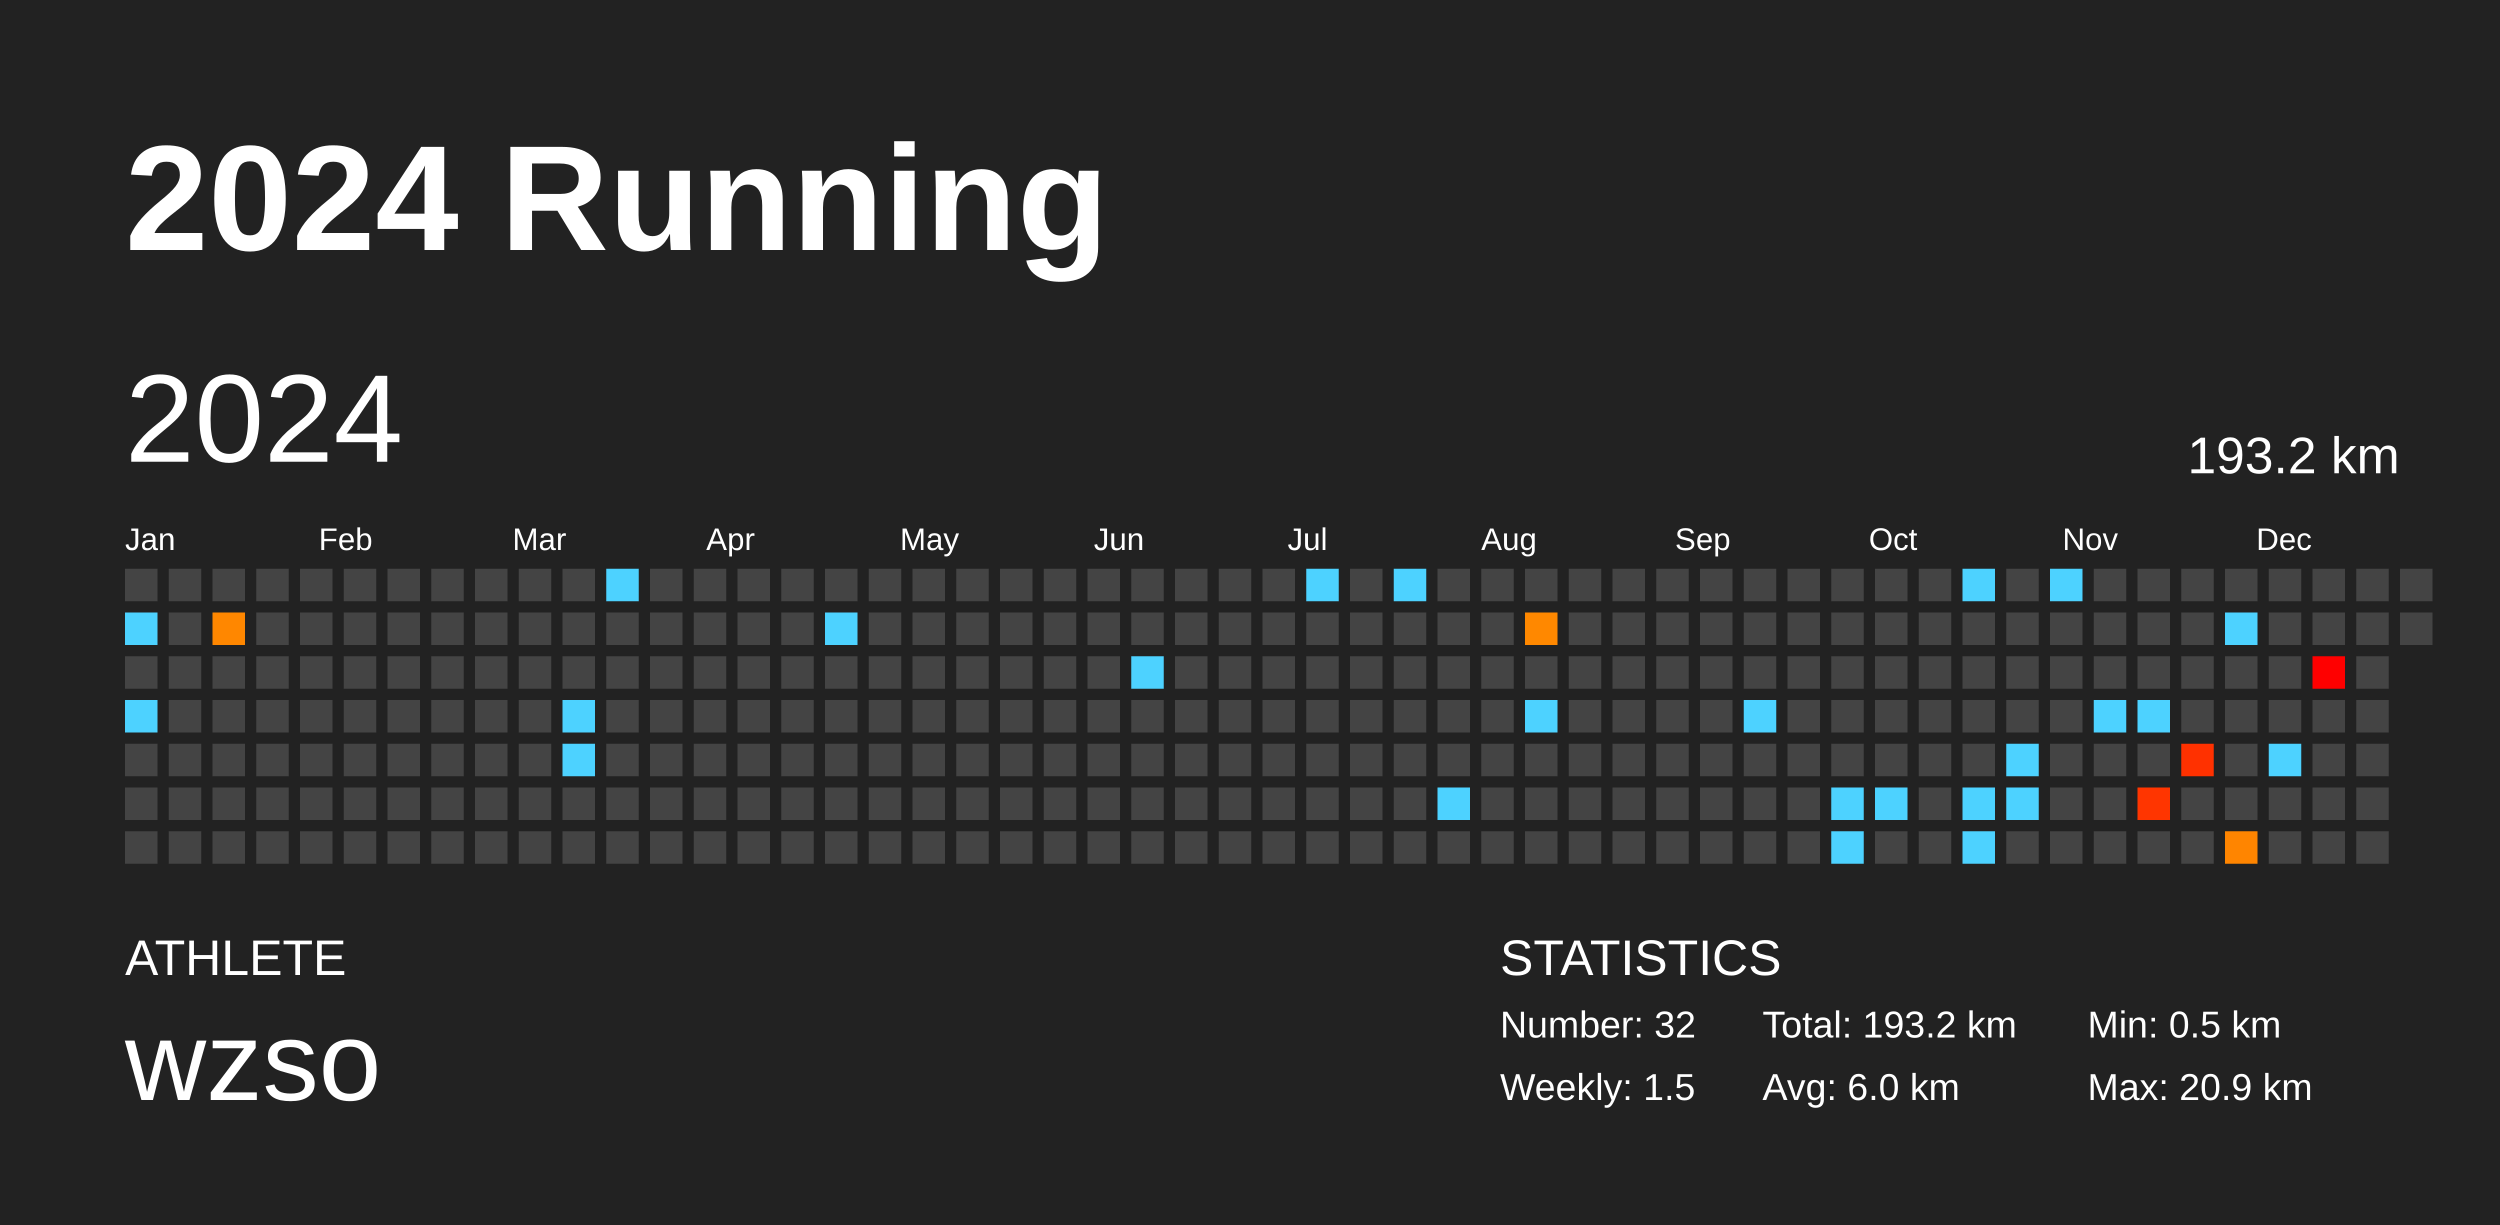
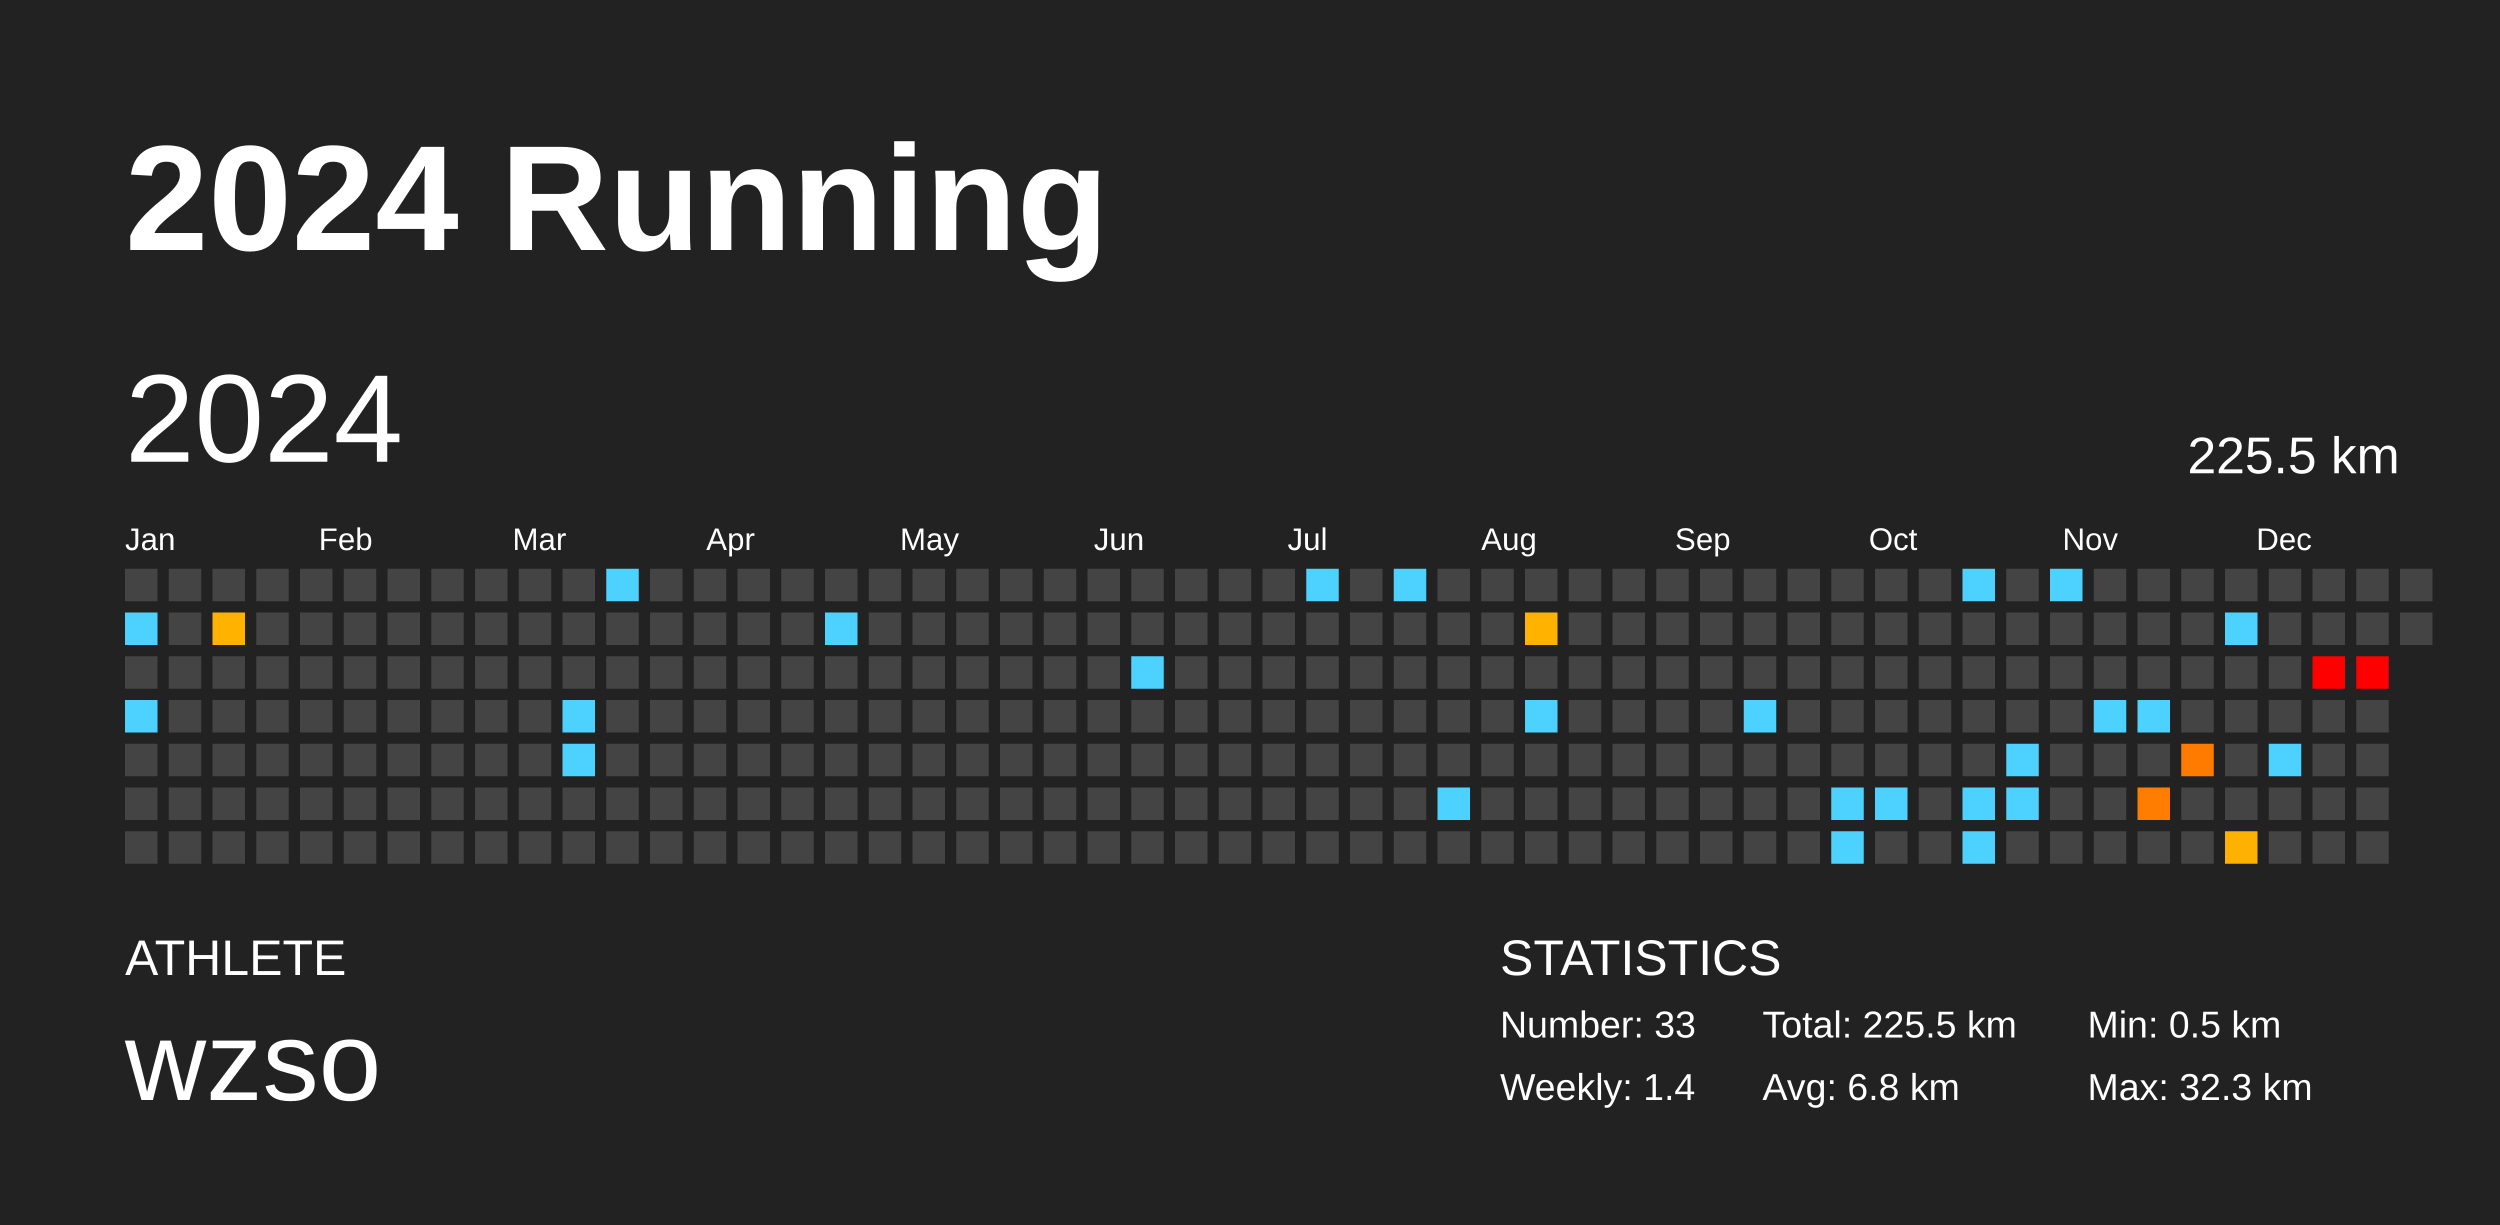
<svg xmlns="http://www.w3.org/2000/svg" baseProfile="full" height="98mm" version="1.1" viewBox="0,0,200,98" width="200mm">
  <defs />
  <rect fill="#222222" height="98" width="200" x="0" y="0" />
  <text fill="#FFFFFF" style="font-size:12px; font-family:Arial; font-weight:bold;" x="10" y="20">2024 Running</text>
  <text fill="#FFFFFF" style="font-size:4px; font-family:Arial" x="10" y="78">ATHLETE</text>
  <text fill="#FFFFFF" style="font-size:9px; font-family:Arial" x="10" y="88">wzso</text>
  <text fill="#FFFFFF" style="font-size:4px; font-family:Arial" x="120" y="78">STATISTICS</text>
-   <text fill="#FFFFFF" style="font-size:3px; font-family:Arial" x="120" y="83">Number: 32</text>
-   <text fill="#FFFFFF" style="font-size:3px; font-family:Arial" x="120" y="88">Weekly: 1.5</text>
-   <text fill="#FFFFFF" style="font-size:3px; font-family:Arial" x="141" y="83">Total: 193.2 km</text>
-   <text fill="#FFFFFF" style="font-size:3px; font-family:Arial" x="141" y="88">Avg: 6.0 km</text>
+   <text fill="#FFFFFF" style="font-size:3px; font-family:Arial" x="120" y="83">Number: 33</text>
+   <text fill="#FFFFFF" style="font-size:3px; font-family:Arial" x="120" y="88">Weekly: 1.4</text>
+   <text fill="#FFFFFF" style="font-size:3px; font-family:Arial" x="141" y="83">Total: 225.5 km</text>
+   <text fill="#FFFFFF" style="font-size:3px; font-family:Arial" x="141" y="88">Avg: 6.8 km</text>
  <text fill="#FFFFFF" style="font-size:3px; font-family:Arial" x="167" y="83">Min: 0.5 km</text>
-   <text fill="#FFFFFF" style="font-size:3px; font-family:Arial" x="167" y="88">Max: 20.9 km</text>
+   <text fill="#FFFFFF" style="font-size:3px; font-family:Arial" x="167" y="88">Max: 32.3 km</text>
  <text dominant-baseline="hanging" fill="#FFFFFF" style="font-size:10.0px; font-family:Arial;" x="10" y="30">2024</text>
-   <text dominant-baseline="hanging" fill="#FFFFFF" style="font-size:4.125px; font-family:Arial;" x="175" y="35">193.2 km</text>
+   <text dominant-baseline="hanging" fill="#FFFFFF" style="font-size:4.125px; font-family:Arial;" x="175" y="35">225.5 km</text>
  <text fill="#FFFFFF" style="font-size:2.5px; font-family:Arial" x="10.0" y="44">Jan</text>
  <text fill="#FFFFFF" style="font-size:2.5px; font-family:Arial" x="25.5" y="44">Feb</text>
  <text fill="#FFFFFF" style="font-size:2.5px; font-family:Arial" x="41.0" y="44">Mar</text>
  <text fill="#FFFFFF" style="font-size:2.5px; font-family:Arial" x="56.5" y="44">Apr</text>
  <text fill="#FFFFFF" style="font-size:2.5px; font-family:Arial" x="72.0" y="44">May</text>
  <text fill="#FFFFFF" style="font-size:2.5px; font-family:Arial" x="87.5" y="44">Jun</text>
  <text fill="#FFFFFF" style="font-size:2.5px; font-family:Arial" x="103.0" y="44">Jul</text>
  <text fill="#FFFFFF" style="font-size:2.5px; font-family:Arial" x="118.5" y="44">Aug</text>
  <text fill="#FFFFFF" style="font-size:2.5px; font-family:Arial" x="134.0" y="44">Sep</text>
  <text fill="#FFFFFF" style="font-size:2.5px; font-family:Arial" x="149.5" y="44">Oct</text>
  <text fill="#FFFFFF" style="font-size:2.5px; font-family:Arial" x="165.0" y="44">Nov</text>
  <text fill="#FFFFFF" style="font-size:2.5px; font-family:Arial" x="180.5" y="44">Dec</text>
  <rect fill="#444444" height="2.6" width="2.6" x="10.0" y="45.5" />
  <rect fill="#4dd2ff" height="2.6" width="2.6" x="10.0" y="49.0" />
  <rect fill="#444444" height="2.6" width="2.6" x="10.0" y="52.5" />
  <rect fill="#4dd2ff" height="2.6" width="2.6" x="10.0" y="56.0" />
  <rect fill="#444444" height="2.6" width="2.6" x="10.0" y="59.5" />
  <rect fill="#444444" height="2.6" width="2.6" x="10.0" y="63.0" />
  <rect fill="#444444" height="2.6" width="2.6" x="10.0" y="66.5" />
  <rect fill="#444444" height="2.6" width="2.6" x="13.5" y="45.5" />
  <rect fill="#444444" height="2.6" width="2.6" x="13.5" y="49.0" />
  <rect fill="#444444" height="2.6" width="2.6" x="13.5" y="52.5" />
  <rect fill="#444444" height="2.6" width="2.6" x="13.5" y="56.0" />
  <rect fill="#444444" height="2.6" width="2.6" x="13.5" y="59.5" />
  <rect fill="#444444" height="2.6" width="2.6" x="13.5" y="63.0" />
  <rect fill="#444444" height="2.6" width="2.6" x="13.5" y="66.5" />
  <rect fill="#444444" height="2.6" width="2.6" x="17.0" y="45.5" />
-   <rect fill="#ff8700" height="2.6" width="2.6" x="17.0" y="49.0" />
+   <rect fill="#ffb200" height="2.6" width="2.6" x="17.0" y="49.0" />
  <rect fill="#444444" height="2.6" width="2.6" x="17.0" y="52.5" />
  <rect fill="#444444" height="2.6" width="2.6" x="17.0" y="56.0" />
  <rect fill="#444444" height="2.6" width="2.6" x="17.0" y="59.5" />
  <rect fill="#444444" height="2.6" width="2.6" x="17.0" y="63.0" />
  <rect fill="#444444" height="2.6" width="2.6" x="17.0" y="66.5" />
  <rect fill="#444444" height="2.6" width="2.6" x="20.5" y="45.5" />
  <rect fill="#444444" height="2.6" width="2.6" x="20.5" y="49.0" />
  <rect fill="#444444" height="2.6" width="2.6" x="20.5" y="52.5" />
  <rect fill="#444444" height="2.6" width="2.6" x="20.5" y="56.0" />
  <rect fill="#444444" height="2.6" width="2.6" x="20.5" y="59.5" />
  <rect fill="#444444" height="2.6" width="2.6" x="20.5" y="63.0" />
  <rect fill="#444444" height="2.6" width="2.6" x="20.5" y="66.5" />
  <rect fill="#444444" height="2.6" width="2.6" x="24.0" y="45.5" />
  <rect fill="#444444" height="2.6" width="2.6" x="24.0" y="49.0" />
  <rect fill="#444444" height="2.6" width="2.6" x="24.0" y="52.5" />
  <rect fill="#444444" height="2.6" width="2.6" x="24.0" y="56.0" />
  <rect fill="#444444" height="2.6" width="2.6" x="24.0" y="59.5" />
  <rect fill="#444444" height="2.6" width="2.6" x="24.0" y="63.0" />
  <rect fill="#444444" height="2.6" width="2.6" x="24.0" y="66.5" />
  <rect fill="#444444" height="2.6" width="2.6" x="27.5" y="45.5" />
  <rect fill="#444444" height="2.6" width="2.6" x="27.5" y="49.0" />
  <rect fill="#444444" height="2.6" width="2.6" x="27.5" y="52.5" />
  <rect fill="#444444" height="2.6" width="2.6" x="27.5" y="56.0" />
  <rect fill="#444444" height="2.6" width="2.6" x="27.5" y="59.5" />
  <rect fill="#444444" height="2.6" width="2.6" x="27.5" y="63.0" />
  <rect fill="#444444" height="2.6" width="2.6" x="27.5" y="66.5" />
  <rect fill="#444444" height="2.6" width="2.6" x="31.0" y="45.5" />
  <rect fill="#444444" height="2.6" width="2.6" x="31.0" y="49.0" />
  <rect fill="#444444" height="2.6" width="2.6" x="31.0" y="52.5" />
  <rect fill="#444444" height="2.6" width="2.6" x="31.0" y="56.0" />
  <rect fill="#444444" height="2.6" width="2.6" x="31.0" y="59.5" />
  <rect fill="#444444" height="2.6" width="2.6" x="31.0" y="63.0" />
  <rect fill="#444444" height="2.6" width="2.6" x="31.0" y="66.5" />
  <rect fill="#444444" height="2.6" width="2.6" x="34.5" y="45.5" />
  <rect fill="#444444" height="2.6" width="2.6" x="34.5" y="49.0" />
  <rect fill="#444444" height="2.6" width="2.6" x="34.5" y="52.5" />
  <rect fill="#444444" height="2.6" width="2.6" x="34.5" y="56.0" />
  <rect fill="#444444" height="2.6" width="2.6" x="34.5" y="59.5" />
  <rect fill="#444444" height="2.6" width="2.6" x="34.5" y="63.0" />
  <rect fill="#444444" height="2.6" width="2.6" x="34.5" y="66.5" />
  <rect fill="#444444" height="2.6" width="2.6" x="38.0" y="45.5" />
  <rect fill="#444444" height="2.6" width="2.6" x="38.0" y="49.0" />
  <rect fill="#444444" height="2.6" width="2.6" x="38.0" y="52.5" />
  <rect fill="#444444" height="2.6" width="2.6" x="38.0" y="56.0" />
  <rect fill="#444444" height="2.6" width="2.6" x="38.0" y="59.5" />
  <rect fill="#444444" height="2.6" width="2.6" x="38.0" y="63.0" />
  <rect fill="#444444" height="2.6" width="2.6" x="38.0" y="66.5" />
  <rect fill="#444444" height="2.6" width="2.6" x="41.5" y="45.5" />
  <rect fill="#444444" height="2.6" width="2.6" x="41.5" y="49.0" />
  <rect fill="#444444" height="2.6" width="2.6" x="41.5" y="52.5" />
  <rect fill="#444444" height="2.6" width="2.6" x="41.5" y="56.0" />
  <rect fill="#444444" height="2.6" width="2.6" x="41.5" y="59.5" />
  <rect fill="#444444" height="2.6" width="2.6" x="41.5" y="63.0" />
  <rect fill="#444444" height="2.6" width="2.6" x="41.5" y="66.5" />
  <rect fill="#444444" height="2.6" width="2.6" x="45.0" y="45.5" />
  <rect fill="#444444" height="2.6" width="2.6" x="45.0" y="49.0" />
  <rect fill="#444444" height="2.6" width="2.6" x="45.0" y="52.5" />
  <rect fill="#4dd2ff" height="2.6" width="2.6" x="45.0" y="56.0" />
  <rect fill="#4dd2ff" height="2.6" width="2.6" x="45.0" y="59.5" />
  <rect fill="#444444" height="2.6" width="2.6" x="45.0" y="63.0" />
  <rect fill="#444444" height="2.6" width="2.6" x="45.0" y="66.5" />
  <rect fill="#4dd2ff" height="2.6" width="2.6" x="48.5" y="45.5" />
  <rect fill="#444444" height="2.6" width="2.6" x="48.5" y="49.0" />
  <rect fill="#444444" height="2.6" width="2.6" x="48.5" y="52.5" />
  <rect fill="#444444" height="2.6" width="2.6" x="48.5" y="56.0" />
  <rect fill="#444444" height="2.6" width="2.6" x="48.5" y="59.5" />
  <rect fill="#444444" height="2.6" width="2.6" x="48.5" y="63.0" />
  <rect fill="#444444" height="2.6" width="2.6" x="48.5" y="66.5" />
  <rect fill="#444444" height="2.6" width="2.6" x="52.0" y="45.5" />
  <rect fill="#444444" height="2.6" width="2.6" x="52.0" y="49.0" />
  <rect fill="#444444" height="2.6" width="2.6" x="52.0" y="52.5" />
  <rect fill="#444444" height="2.6" width="2.6" x="52.0" y="56.0" />
  <rect fill="#444444" height="2.6" width="2.6" x="52.0" y="59.5" />
  <rect fill="#444444" height="2.6" width="2.6" x="52.0" y="63.0" />
  <rect fill="#444444" height="2.6" width="2.6" x="52.0" y="66.5" />
  <rect fill="#444444" height="2.6" width="2.6" x="55.5" y="45.5" />
  <rect fill="#444444" height="2.6" width="2.6" x="55.5" y="49.0" />
  <rect fill="#444444" height="2.6" width="2.6" x="55.5" y="52.5" />
  <rect fill="#444444" height="2.6" width="2.6" x="55.5" y="56.0" />
  <rect fill="#444444" height="2.6" width="2.6" x="55.5" y="59.5" />
  <rect fill="#444444" height="2.6" width="2.6" x="55.5" y="63.0" />
  <rect fill="#444444" height="2.6" width="2.6" x="55.5" y="66.5" />
  <rect fill="#444444" height="2.6" width="2.6" x="59.0" y="45.5" />
  <rect fill="#444444" height="2.6" width="2.6" x="59.0" y="49.0" />
  <rect fill="#444444" height="2.6" width="2.6" x="59.0" y="52.5" />
  <rect fill="#444444" height="2.6" width="2.6" x="59.0" y="56.0" />
  <rect fill="#444444" height="2.6" width="2.6" x="59.0" y="59.5" />
  <rect fill="#444444" height="2.6" width="2.6" x="59.0" y="63.0" />
  <rect fill="#444444" height="2.6" width="2.6" x="59.0" y="66.5" />
  <rect fill="#444444" height="2.6" width="2.6" x="62.5" y="45.5" />
  <rect fill="#444444" height="2.6" width="2.6" x="62.5" y="49.0" />
  <rect fill="#444444" height="2.6" width="2.6" x="62.5" y="52.5" />
  <rect fill="#444444" height="2.6" width="2.6" x="62.5" y="56.0" />
  <rect fill="#444444" height="2.6" width="2.6" x="62.5" y="59.5" />
  <rect fill="#444444" height="2.6" width="2.6" x="62.5" y="63.0" />
  <rect fill="#444444" height="2.6" width="2.6" x="62.5" y="66.5" />
  <rect fill="#444444" height="2.6" width="2.6" x="66.0" y="45.5" />
  <rect fill="#4dd2ff" height="2.6" width="2.6" x="66.0" y="49.0" />
  <rect fill="#444444" height="2.6" width="2.6" x="66.0" y="52.5" />
  <rect fill="#444444" height="2.6" width="2.6" x="66.0" y="56.0" />
  <rect fill="#444444" height="2.6" width="2.6" x="66.0" y="59.5" />
  <rect fill="#444444" height="2.6" width="2.6" x="66.0" y="63.0" />
  <rect fill="#444444" height="2.6" width="2.6" x="66.0" y="66.5" />
  <rect fill="#444444" height="2.6" width="2.6" x="69.5" y="45.5" />
  <rect fill="#444444" height="2.6" width="2.6" x="69.5" y="49.0" />
  <rect fill="#444444" height="2.6" width="2.6" x="69.5" y="52.5" />
  <rect fill="#444444" height="2.6" width="2.6" x="69.5" y="56.0" />
  <rect fill="#444444" height="2.6" width="2.6" x="69.5" y="59.5" />
  <rect fill="#444444" height="2.6" width="2.6" x="69.5" y="63.0" />
  <rect fill="#444444" height="2.6" width="2.6" x="69.5" y="66.5" />
  <rect fill="#444444" height="2.6" width="2.6" x="73.0" y="45.5" />
  <rect fill="#444444" height="2.6" width="2.6" x="73.0" y="49.0" />
  <rect fill="#444444" height="2.6" width="2.6" x="73.0" y="52.5" />
  <rect fill="#444444" height="2.6" width="2.6" x="73.0" y="56.0" />
  <rect fill="#444444" height="2.6" width="2.6" x="73.0" y="59.5" />
  <rect fill="#444444" height="2.6" width="2.6" x="73.0" y="63.0" />
  <rect fill="#444444" height="2.6" width="2.6" x="73.0" y="66.5" />
  <rect fill="#444444" height="2.6" width="2.6" x="76.5" y="45.5" />
  <rect fill="#444444" height="2.6" width="2.6" x="76.5" y="49.0" />
  <rect fill="#444444" height="2.6" width="2.6" x="76.5" y="52.5" />
  <rect fill="#444444" height="2.6" width="2.6" x="76.5" y="56.0" />
  <rect fill="#444444" height="2.6" width="2.6" x="76.5" y="59.5" />
  <rect fill="#444444" height="2.6" width="2.6" x="76.5" y="63.0" />
  <rect fill="#444444" height="2.6" width="2.6" x="76.5" y="66.5" />
  <rect fill="#444444" height="2.6" width="2.6" x="80.0" y="45.5" />
  <rect fill="#444444" height="2.6" width="2.6" x="80.0" y="49.0" />
  <rect fill="#444444" height="2.6" width="2.6" x="80.0" y="52.5" />
  <rect fill="#444444" height="2.6" width="2.6" x="80.0" y="56.0" />
  <rect fill="#444444" height="2.6" width="2.6" x="80.0" y="59.5" />
  <rect fill="#444444" height="2.6" width="2.6" x="80.0" y="63.0" />
  <rect fill="#444444" height="2.6" width="2.6" x="80.0" y="66.5" />
  <rect fill="#444444" height="2.6" width="2.6" x="83.5" y="45.5" />
  <rect fill="#444444" height="2.6" width="2.6" x="83.5" y="49.0" />
  <rect fill="#444444" height="2.6" width="2.6" x="83.5" y="52.5" />
  <rect fill="#444444" height="2.6" width="2.6" x="83.5" y="56.0" />
  <rect fill="#444444" height="2.6" width="2.6" x="83.5" y="59.5" />
  <rect fill="#444444" height="2.6" width="2.6" x="83.5" y="63.0" />
  <rect fill="#444444" height="2.6" width="2.6" x="83.5" y="66.5" />
  <rect fill="#444444" height="2.6" width="2.6" x="87.0" y="45.5" />
  <rect fill="#444444" height="2.6" width="2.6" x="87.0" y="49.0" />
  <rect fill="#444444" height="2.6" width="2.6" x="87.0" y="52.5" />
  <rect fill="#444444" height="2.6" width="2.6" x="87.0" y="56.0" />
  <rect fill="#444444" height="2.6" width="2.6" x="87.0" y="59.5" />
  <rect fill="#444444" height="2.6" width="2.6" x="87.0" y="63.0" />
  <rect fill="#444444" height="2.6" width="2.6" x="87.0" y="66.5" />
  <rect fill="#444444" height="2.6" width="2.6" x="90.5" y="45.5" />
  <rect fill="#444444" height="2.6" width="2.6" x="90.5" y="49.0" />
  <rect fill="#4dd2ff" height="2.6" width="2.6" x="90.5" y="52.5" />
  <rect fill="#444444" height="2.6" width="2.6" x="90.5" y="56.0" />
  <rect fill="#444444" height="2.6" width="2.6" x="90.5" y="59.5" />
  <rect fill="#444444" height="2.6" width="2.6" x="90.5" y="63.0" />
  <rect fill="#444444" height="2.6" width="2.6" x="90.5" y="66.5" />
  <rect fill="#444444" height="2.6" width="2.6" x="94.0" y="45.5" />
  <rect fill="#444444" height="2.6" width="2.6" x="94.0" y="49.0" />
  <rect fill="#444444" height="2.6" width="2.6" x="94.0" y="52.5" />
  <rect fill="#444444" height="2.6" width="2.6" x="94.0" y="56.0" />
  <rect fill="#444444" height="2.6" width="2.6" x="94.0" y="59.5" />
  <rect fill="#444444" height="2.6" width="2.6" x="94.0" y="63.0" />
  <rect fill="#444444" height="2.6" width="2.6" x="94.0" y="66.5" />
  <rect fill="#444444" height="2.6" width="2.6" x="97.5" y="45.5" />
  <rect fill="#444444" height="2.6" width="2.6" x="97.5" y="49.0" />
  <rect fill="#444444" height="2.6" width="2.6" x="97.5" y="52.5" />
  <rect fill="#444444" height="2.6" width="2.6" x="97.5" y="56.0" />
  <rect fill="#444444" height="2.6" width="2.6" x="97.5" y="59.5" />
  <rect fill="#444444" height="2.6" width="2.6" x="97.5" y="63.0" />
  <rect fill="#444444" height="2.6" width="2.6" x="97.5" y="66.5" />
  <rect fill="#444444" height="2.6" width="2.6" x="101.0" y="45.5" />
  <rect fill="#444444" height="2.6" width="2.6" x="101.0" y="49.0" />
  <rect fill="#444444" height="2.6" width="2.6" x="101.0" y="52.5" />
  <rect fill="#444444" height="2.6" width="2.6" x="101.0" y="56.0" />
  <rect fill="#444444" height="2.6" width="2.6" x="101.0" y="59.5" />
  <rect fill="#444444" height="2.6" width="2.6" x="101.0" y="63.0" />
  <rect fill="#444444" height="2.6" width="2.6" x="101.0" y="66.5" />
  <rect fill="#4dd2ff" height="2.6" width="2.6" x="104.5" y="45.5" />
  <rect fill="#444444" height="2.6" width="2.6" x="104.5" y="49.0" />
  <rect fill="#444444" height="2.6" width="2.6" x="104.5" y="52.5" />
  <rect fill="#444444" height="2.6" width="2.6" x="104.5" y="56.0" />
  <rect fill="#444444" height="2.6" width="2.6" x="104.5" y="59.5" />
  <rect fill="#444444" height="2.6" width="2.6" x="104.5" y="63.0" />
  <rect fill="#444444" height="2.6" width="2.6" x="104.5" y="66.5" />
  <rect fill="#444444" height="2.6" width="2.6" x="108.0" y="45.5" />
  <rect fill="#444444" height="2.6" width="2.6" x="108.0" y="49.0" />
  <rect fill="#444444" height="2.6" width="2.6" x="108.0" y="52.5" />
  <rect fill="#444444" height="2.6" width="2.6" x="108.0" y="56.0" />
  <rect fill="#444444" height="2.6" width="2.6" x="108.0" y="59.5" />
  <rect fill="#444444" height="2.6" width="2.6" x="108.0" y="63.0" />
  <rect fill="#444444" height="2.6" width="2.6" x="108.0" y="66.5" />
  <rect fill="#4dd2ff" height="2.6" width="2.6" x="111.5" y="45.5" />
  <rect fill="#444444" height="2.6" width="2.6" x="111.5" y="49.0" />
  <rect fill="#444444" height="2.6" width="2.6" x="111.5" y="52.5" />
  <rect fill="#444444" height="2.6" width="2.6" x="111.5" y="56.0" />
  <rect fill="#444444" height="2.6" width="2.6" x="111.5" y="59.5" />
  <rect fill="#444444" height="2.6" width="2.6" x="111.5" y="63.0" />
  <rect fill="#444444" height="2.6" width="2.6" x="111.5" y="66.5" />
  <rect fill="#444444" height="2.6" width="2.6" x="115.0" y="45.5" />
  <rect fill="#444444" height="2.6" width="2.6" x="115.0" y="49.0" />
  <rect fill="#444444" height="2.6" width="2.6" x="115.0" y="52.5" />
  <rect fill="#444444" height="2.6" width="2.6" x="115.0" y="56.0" />
  <rect fill="#444444" height="2.6" width="2.6" x="115.0" y="59.5" />
  <rect fill="#4dd2ff" height="2.6" width="2.6" x="115.0" y="63.0" />
  <rect fill="#444444" height="2.6" width="2.6" x="115.0" y="66.5" />
  <rect fill="#444444" height="2.6" width="2.6" x="118.5" y="45.5" />
  <rect fill="#444444" height="2.6" width="2.6" x="118.5" y="49.0" />
  <rect fill="#444444" height="2.6" width="2.6" x="118.5" y="52.5" />
  <rect fill="#444444" height="2.6" width="2.6" x="118.5" y="56.0" />
  <rect fill="#444444" height="2.6" width="2.6" x="118.5" y="59.5" />
  <rect fill="#444444" height="2.6" width="2.6" x="118.5" y="63.0" />
  <rect fill="#444444" height="2.6" width="2.6" x="118.5" y="66.5" />
  <rect fill="#444444" height="2.6" width="2.6" x="122.0" y="45.5" />
-   <rect fill="#ff8800" height="2.6" width="2.6" x="122.0" y="49.0" />
+   <rect fill="#ffb300" height="2.6" width="2.6" x="122.0" y="49.0" />
  <rect fill="#444444" height="2.6" width="2.6" x="122.0" y="52.5" />
  <rect fill="#4dd2ff" height="2.6" width="2.6" x="122.0" y="56.0" />
  <rect fill="#444444" height="2.6" width="2.6" x="122.0" y="59.5" />
  <rect fill="#444444" height="2.6" width="2.6" x="122.0" y="63.0" />
  <rect fill="#444444" height="2.6" width="2.6" x="122.0" y="66.5" />
  <rect fill="#444444" height="2.6" width="2.6" x="125.5" y="45.5" />
  <rect fill="#444444" height="2.6" width="2.6" x="125.5" y="49.0" />
  <rect fill="#444444" height="2.6" width="2.6" x="125.5" y="52.5" />
  <rect fill="#444444" height="2.6" width="2.6" x="125.5" y="56.0" />
  <rect fill="#444444" height="2.6" width="2.6" x="125.5" y="59.5" />
  <rect fill="#444444" height="2.6" width="2.6" x="125.5" y="63.0" />
  <rect fill="#444444" height="2.6" width="2.6" x="125.5" y="66.5" />
  <rect fill="#444444" height="2.6" width="2.6" x="129.0" y="45.5" />
  <rect fill="#444444" height="2.6" width="2.6" x="129.0" y="49.0" />
  <rect fill="#444444" height="2.6" width="2.6" x="129.0" y="52.5" />
  <rect fill="#444444" height="2.6" width="2.6" x="129.0" y="56.0" />
  <rect fill="#444444" height="2.6" width="2.6" x="129.0" y="59.5" />
  <rect fill="#444444" height="2.6" width="2.6" x="129.0" y="63.0" />
  <rect fill="#444444" height="2.6" width="2.6" x="129.0" y="66.5" />
  <rect fill="#444444" height="2.6" width="2.6" x="132.5" y="45.5" />
  <rect fill="#444444" height="2.6" width="2.6" x="132.5" y="49.0" />
  <rect fill="#444444" height="2.6" width="2.6" x="132.5" y="52.5" />
  <rect fill="#444444" height="2.6" width="2.6" x="132.5" y="56.0" />
  <rect fill="#444444" height="2.6" width="2.6" x="132.5" y="59.5" />
  <rect fill="#444444" height="2.6" width="2.6" x="132.5" y="63.0" />
  <rect fill="#444444" height="2.6" width="2.6" x="132.5" y="66.5" />
  <rect fill="#444444" height="2.6" width="2.6" x="136.0" y="45.5" />
  <rect fill="#444444" height="2.6" width="2.6" x="136.0" y="49.0" />
  <rect fill="#444444" height="2.6" width="2.6" x="136.0" y="52.5" />
  <rect fill="#444444" height="2.6" width="2.6" x="136.0" y="56.0" />
  <rect fill="#444444" height="2.6" width="2.6" x="136.0" y="59.5" />
  <rect fill="#444444" height="2.6" width="2.6" x="136.0" y="63.0" />
  <rect fill="#444444" height="2.6" width="2.6" x="136.0" y="66.5" />
  <rect fill="#444444" height="2.6" width="2.6" x="139.5" y="45.5" />
  <rect fill="#444444" height="2.6" width="2.6" x="139.5" y="49.0" />
  <rect fill="#444444" height="2.6" width="2.6" x="139.5" y="52.5" />
  <rect fill="#4dd2ff" height="2.6" width="2.6" x="139.5" y="56.0" />
  <rect fill="#444444" height="2.6" width="2.6" x="139.5" y="59.5" />
  <rect fill="#444444" height="2.6" width="2.6" x="139.5" y="63.0" />
  <rect fill="#444444" height="2.6" width="2.6" x="139.5" y="66.5" />
  <rect fill="#444444" height="2.6" width="2.6" x="143.0" y="45.5" />
  <rect fill="#444444" height="2.6" width="2.6" x="143.0" y="49.0" />
  <rect fill="#444444" height="2.6" width="2.6" x="143.0" y="52.5" />
  <rect fill="#444444" height="2.6" width="2.6" x="143.0" y="56.0" />
  <rect fill="#444444" height="2.6" width="2.6" x="143.0" y="59.5" />
  <rect fill="#444444" height="2.6" width="2.6" x="143.0" y="63.0" />
  <rect fill="#444444" height="2.6" width="2.6" x="143.0" y="66.5" />
  <rect fill="#444444" height="2.6" width="2.6" x="146.5" y="45.5" />
  <rect fill="#444444" height="2.6" width="2.6" x="146.5" y="49.0" />
  <rect fill="#444444" height="2.6" width="2.6" x="146.5" y="52.5" />
  <rect fill="#444444" height="2.6" width="2.6" x="146.5" y="56.0" />
  <rect fill="#444444" height="2.6" width="2.6" x="146.5" y="59.5" />
  <rect fill="#4dd2ff" height="2.6" width="2.6" x="146.5" y="63.0" />
  <rect fill="#4dd2ff" height="2.6" width="2.6" x="146.5" y="66.5" />
  <rect fill="#444444" height="2.6" width="2.6" x="150.0" y="45.5" />
  <rect fill="#444444" height="2.6" width="2.6" x="150.0" y="49.0" />
  <rect fill="#444444" height="2.6" width="2.6" x="150.0" y="52.5" />
  <rect fill="#444444" height="2.6" width="2.6" x="150.0" y="56.0" />
  <rect fill="#444444" height="2.6" width="2.6" x="150.0" y="59.5" />
  <rect fill="#4dd2ff" height="2.6" width="2.6" x="150.0" y="63.0" />
  <rect fill="#444444" height="2.6" width="2.6" x="150.0" y="66.5" />
  <rect fill="#444444" height="2.6" width="2.6" x="153.5" y="45.5" />
  <rect fill="#444444" height="2.6" width="2.6" x="153.5" y="49.0" />
  <rect fill="#444444" height="2.6" width="2.6" x="153.5" y="52.5" />
  <rect fill="#444444" height="2.6" width="2.6" x="153.5" y="56.0" />
  <rect fill="#444444" height="2.6" width="2.6" x="153.5" y="59.5" />
  <rect fill="#444444" height="2.6" width="2.6" x="153.5" y="63.0" />
  <rect fill="#444444" height="2.6" width="2.6" x="153.5" y="66.5" />
  <rect fill="#4dd2ff" height="2.6" width="2.6" x="157.0" y="45.5" />
  <rect fill="#444444" height="2.6" width="2.6" x="157.0" y="49.0" />
  <rect fill="#444444" height="2.6" width="2.6" x="157.0" y="52.5" />
  <rect fill="#444444" height="2.6" width="2.6" x="157.0" y="56.0" />
  <rect fill="#444444" height="2.6" width="2.6" x="157.0" y="59.5" />
  <rect fill="#4dd2ff" height="2.6" width="2.6" x="157.0" y="63.0" />
  <rect fill="#4dd2ff" height="2.6" width="2.6" x="157.0" y="66.5" />
  <rect fill="#444444" height="2.6" width="2.6" x="160.5" y="45.5" />
  <rect fill="#444444" height="2.6" width="2.6" x="160.5" y="49.0" />
  <rect fill="#444444" height="2.6" width="2.6" x="160.5" y="52.5" />
  <rect fill="#444444" height="2.6" width="2.6" x="160.5" y="56.0" />
  <rect fill="#4dd2ff" height="2.6" width="2.6" x="160.5" y="59.5" />
  <rect fill="#4dd2ff" height="2.6" width="2.6" x="160.5" y="63.0" />
  <rect fill="#444444" height="2.6" width="2.6" x="160.5" y="66.5" />
  <rect fill="#4dd2ff" height="2.6" width="2.6" x="164.0" y="45.5" />
  <rect fill="#444444" height="2.6" width="2.6" x="164.0" y="49.0" />
  <rect fill="#444444" height="2.6" width="2.6" x="164.0" y="52.5" />
  <rect fill="#444444" height="2.6" width="2.6" x="164.0" y="56.0" />
  <rect fill="#444444" height="2.6" width="2.6" x="164.0" y="59.5" />
  <rect fill="#444444" height="2.6" width="2.6" x="164.0" y="63.0" />
  <rect fill="#444444" height="2.6" width="2.6" x="164.0" y="66.5" />
  <rect fill="#444444" height="2.6" width="2.6" x="167.5" y="45.5" />
  <rect fill="#444444" height="2.6" width="2.6" x="167.5" y="49.0" />
  <rect fill="#444444" height="2.6" width="2.6" x="167.5" y="52.5" />
  <rect fill="#4dd2ff" height="2.6" width="2.6" x="167.5" y="56.0" />
  <rect fill="#444444" height="2.6" width="2.6" x="167.5" y="59.5" />
  <rect fill="#444444" height="2.6" width="2.6" x="167.5" y="63.0" />
  <rect fill="#444444" height="2.6" width="2.6" x="167.5" y="66.5" />
  <rect fill="#444444" height="2.6" width="2.6" x="171.0" y="45.5" />
  <rect fill="#444444" height="2.6" width="2.6" x="171.0" y="49.0" />
  <rect fill="#444444" height="2.6" width="2.6" x="171.0" y="52.5" />
  <rect fill="#4dd2ff" height="2.6" width="2.6" x="171.0" y="56.0" />
  <rect fill="#444444" height="2.6" width="2.6" x="171.0" y="59.5" />
-   <rect fill="#ff3500" height="2.6" width="2.6" x="171.0" y="63.0" />
+   <rect fill="#ff7d00" height="2.6" width="2.6" x="171.0" y="63.0" />
  <rect fill="#444444" height="2.6" width="2.6" x="171.0" y="66.5" />
  <rect fill="#444444" height="2.6" width="2.6" x="174.5" y="45.5" />
  <rect fill="#444444" height="2.6" width="2.6" x="174.5" y="49.0" />
  <rect fill="#444444" height="2.6" width="2.6" x="174.5" y="52.5" />
  <rect fill="#444444" height="2.6" width="2.6" x="174.5" y="56.0" />
-   <rect fill="#ff3100" height="2.6" width="2.6" x="174.5" y="59.5" />
+   <rect fill="#ff7b00" height="2.6" width="2.6" x="174.5" y="59.5" />
  <rect fill="#444444" height="2.6" width="2.6" x="174.5" y="63.0" />
  <rect fill="#444444" height="2.6" width="2.6" x="174.5" y="66.5" />
  <rect fill="#444444" height="2.6" width="2.6" x="178.0" y="45.5" />
  <rect fill="#4dd2ff" height="2.6" width="2.6" x="178.0" y="49.0" />
  <rect fill="#444444" height="2.6" width="2.6" x="178.0" y="52.5" />
  <rect fill="#444444" height="2.6" width="2.6" x="178.0" y="56.0" />
  <rect fill="#444444" height="2.6" width="2.6" x="178.0" y="59.5" />
  <rect fill="#444444" height="2.6" width="2.6" x="178.0" y="63.0" />
-   <rect fill="#ff8500" height="2.6" width="2.6" x="178.0" y="66.5" />
+   <rect fill="#ffb100" height="2.6" width="2.6" x="178.0" y="66.5" />
  <rect fill="#444444" height="2.6" width="2.6" x="181.5" y="45.5" />
  <rect fill="#444444" height="2.6" width="2.6" x="181.5" y="49.0" />
  <rect fill="#444444" height="2.6" width="2.6" x="181.5" y="52.5" />
  <rect fill="#444444" height="2.6" width="2.6" x="181.5" y="56.0" />
  <rect fill="#4dd2ff" height="2.6" width="2.6" x="181.5" y="59.5" />
  <rect fill="#444444" height="2.6" width="2.6" x="181.5" y="63.0" />
  <rect fill="#444444" height="2.6" width="2.6" x="181.5" y="66.5" />
  <rect fill="#444444" height="2.6" width="2.6" x="185.0" y="45.5" />
  <rect fill="#444444" height="2.6" width="2.6" x="185.0" y="49.0" />
  <rect fill="red" height="2.6" width="2.6" x="185.0" y="52.5" />
  <rect fill="#444444" height="2.6" width="2.6" x="185.0" y="56.0" />
  <rect fill="#444444" height="2.6" width="2.6" x="185.0" y="59.5" />
  <rect fill="#444444" height="2.6" width="2.6" x="185.0" y="63.0" />
  <rect fill="#444444" height="2.6" width="2.6" x="185.0" y="66.5" />
  <rect fill="#444444" height="2.6" width="2.6" x="188.5" y="45.5" />
  <rect fill="#444444" height="2.6" width="2.6" x="188.5" y="49.0" />
-   <rect fill="#444444" height="2.6" width="2.6" x="188.5" y="52.5" />
+   <rect fill="red" height="2.6" width="2.6" x="188.5" y="52.5" />
  <rect fill="#444444" height="2.6" width="2.6" x="188.5" y="56.0" />
  <rect fill="#444444" height="2.6" width="2.6" x="188.5" y="59.5" />
  <rect fill="#444444" height="2.6" width="2.6" x="188.5" y="63.0" />
  <rect fill="#444444" height="2.6" width="2.6" x="188.5" y="66.5" />
  <rect fill="#444444" height="2.6" width="2.6" x="192.0" y="45.5" />
  <rect fill="#444444" height="2.6" width="2.6" x="192.0" y="49.0" />
</svg>
